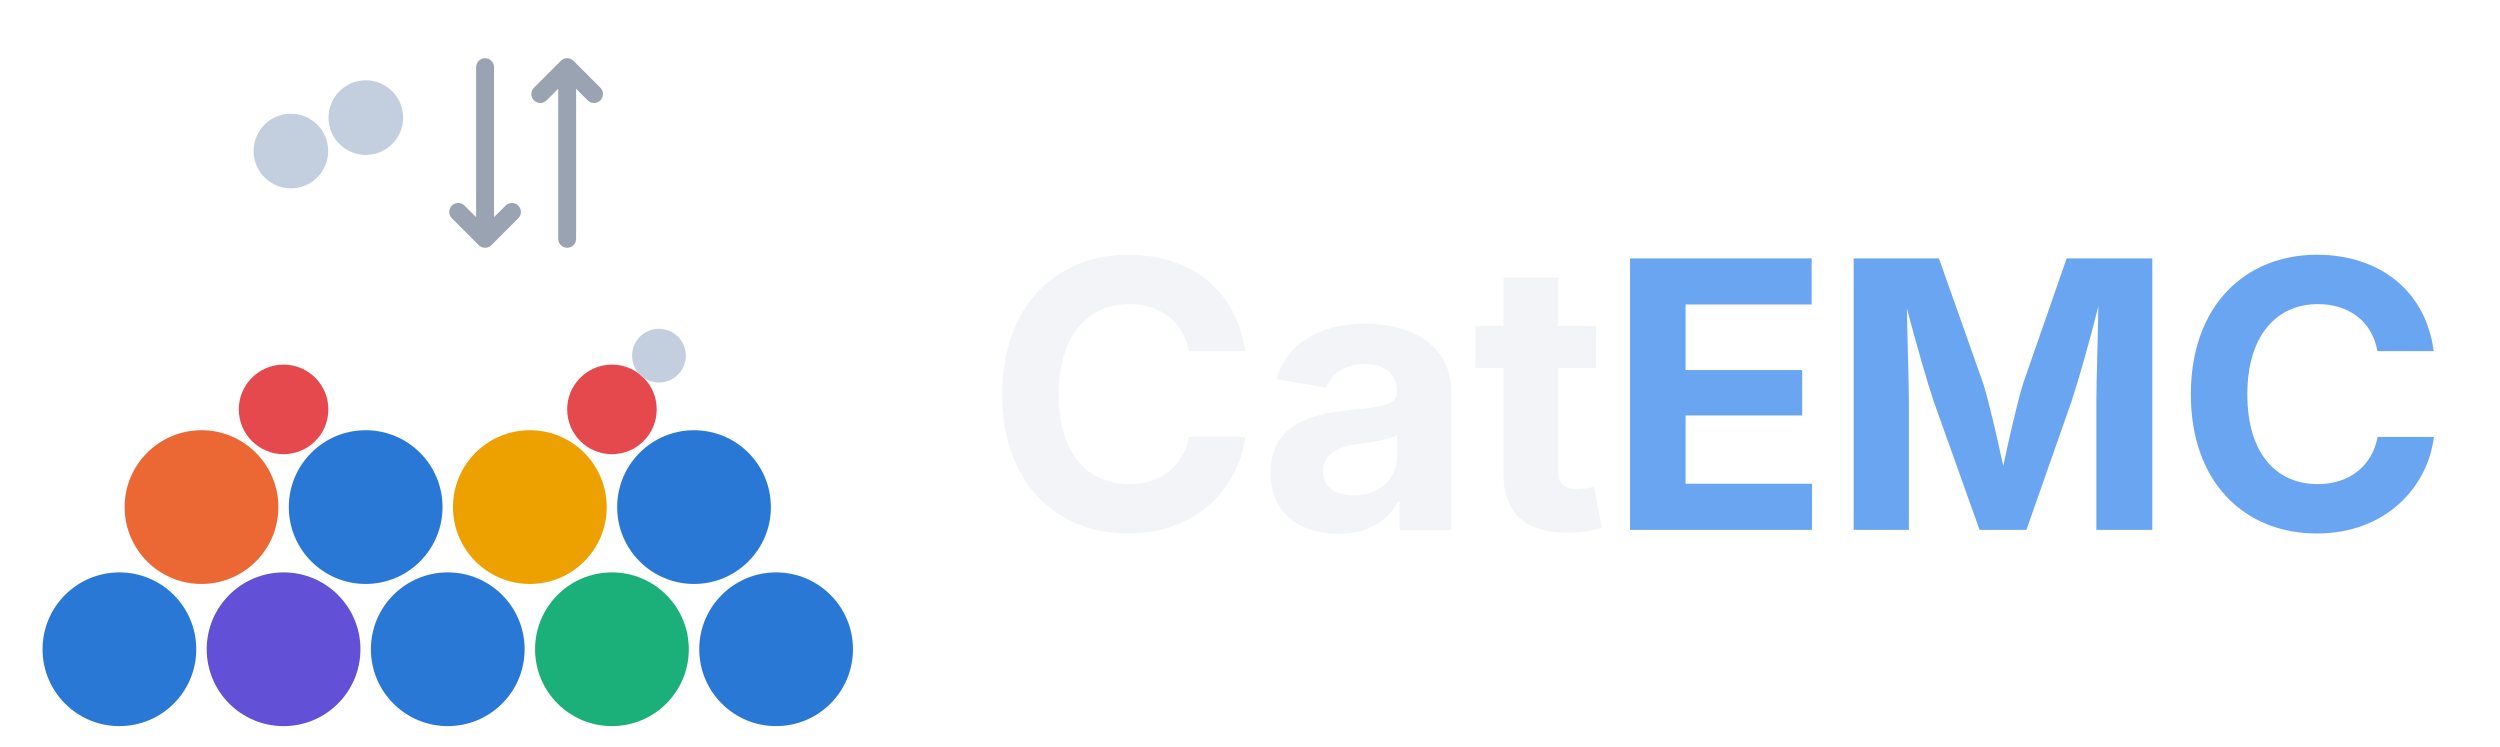
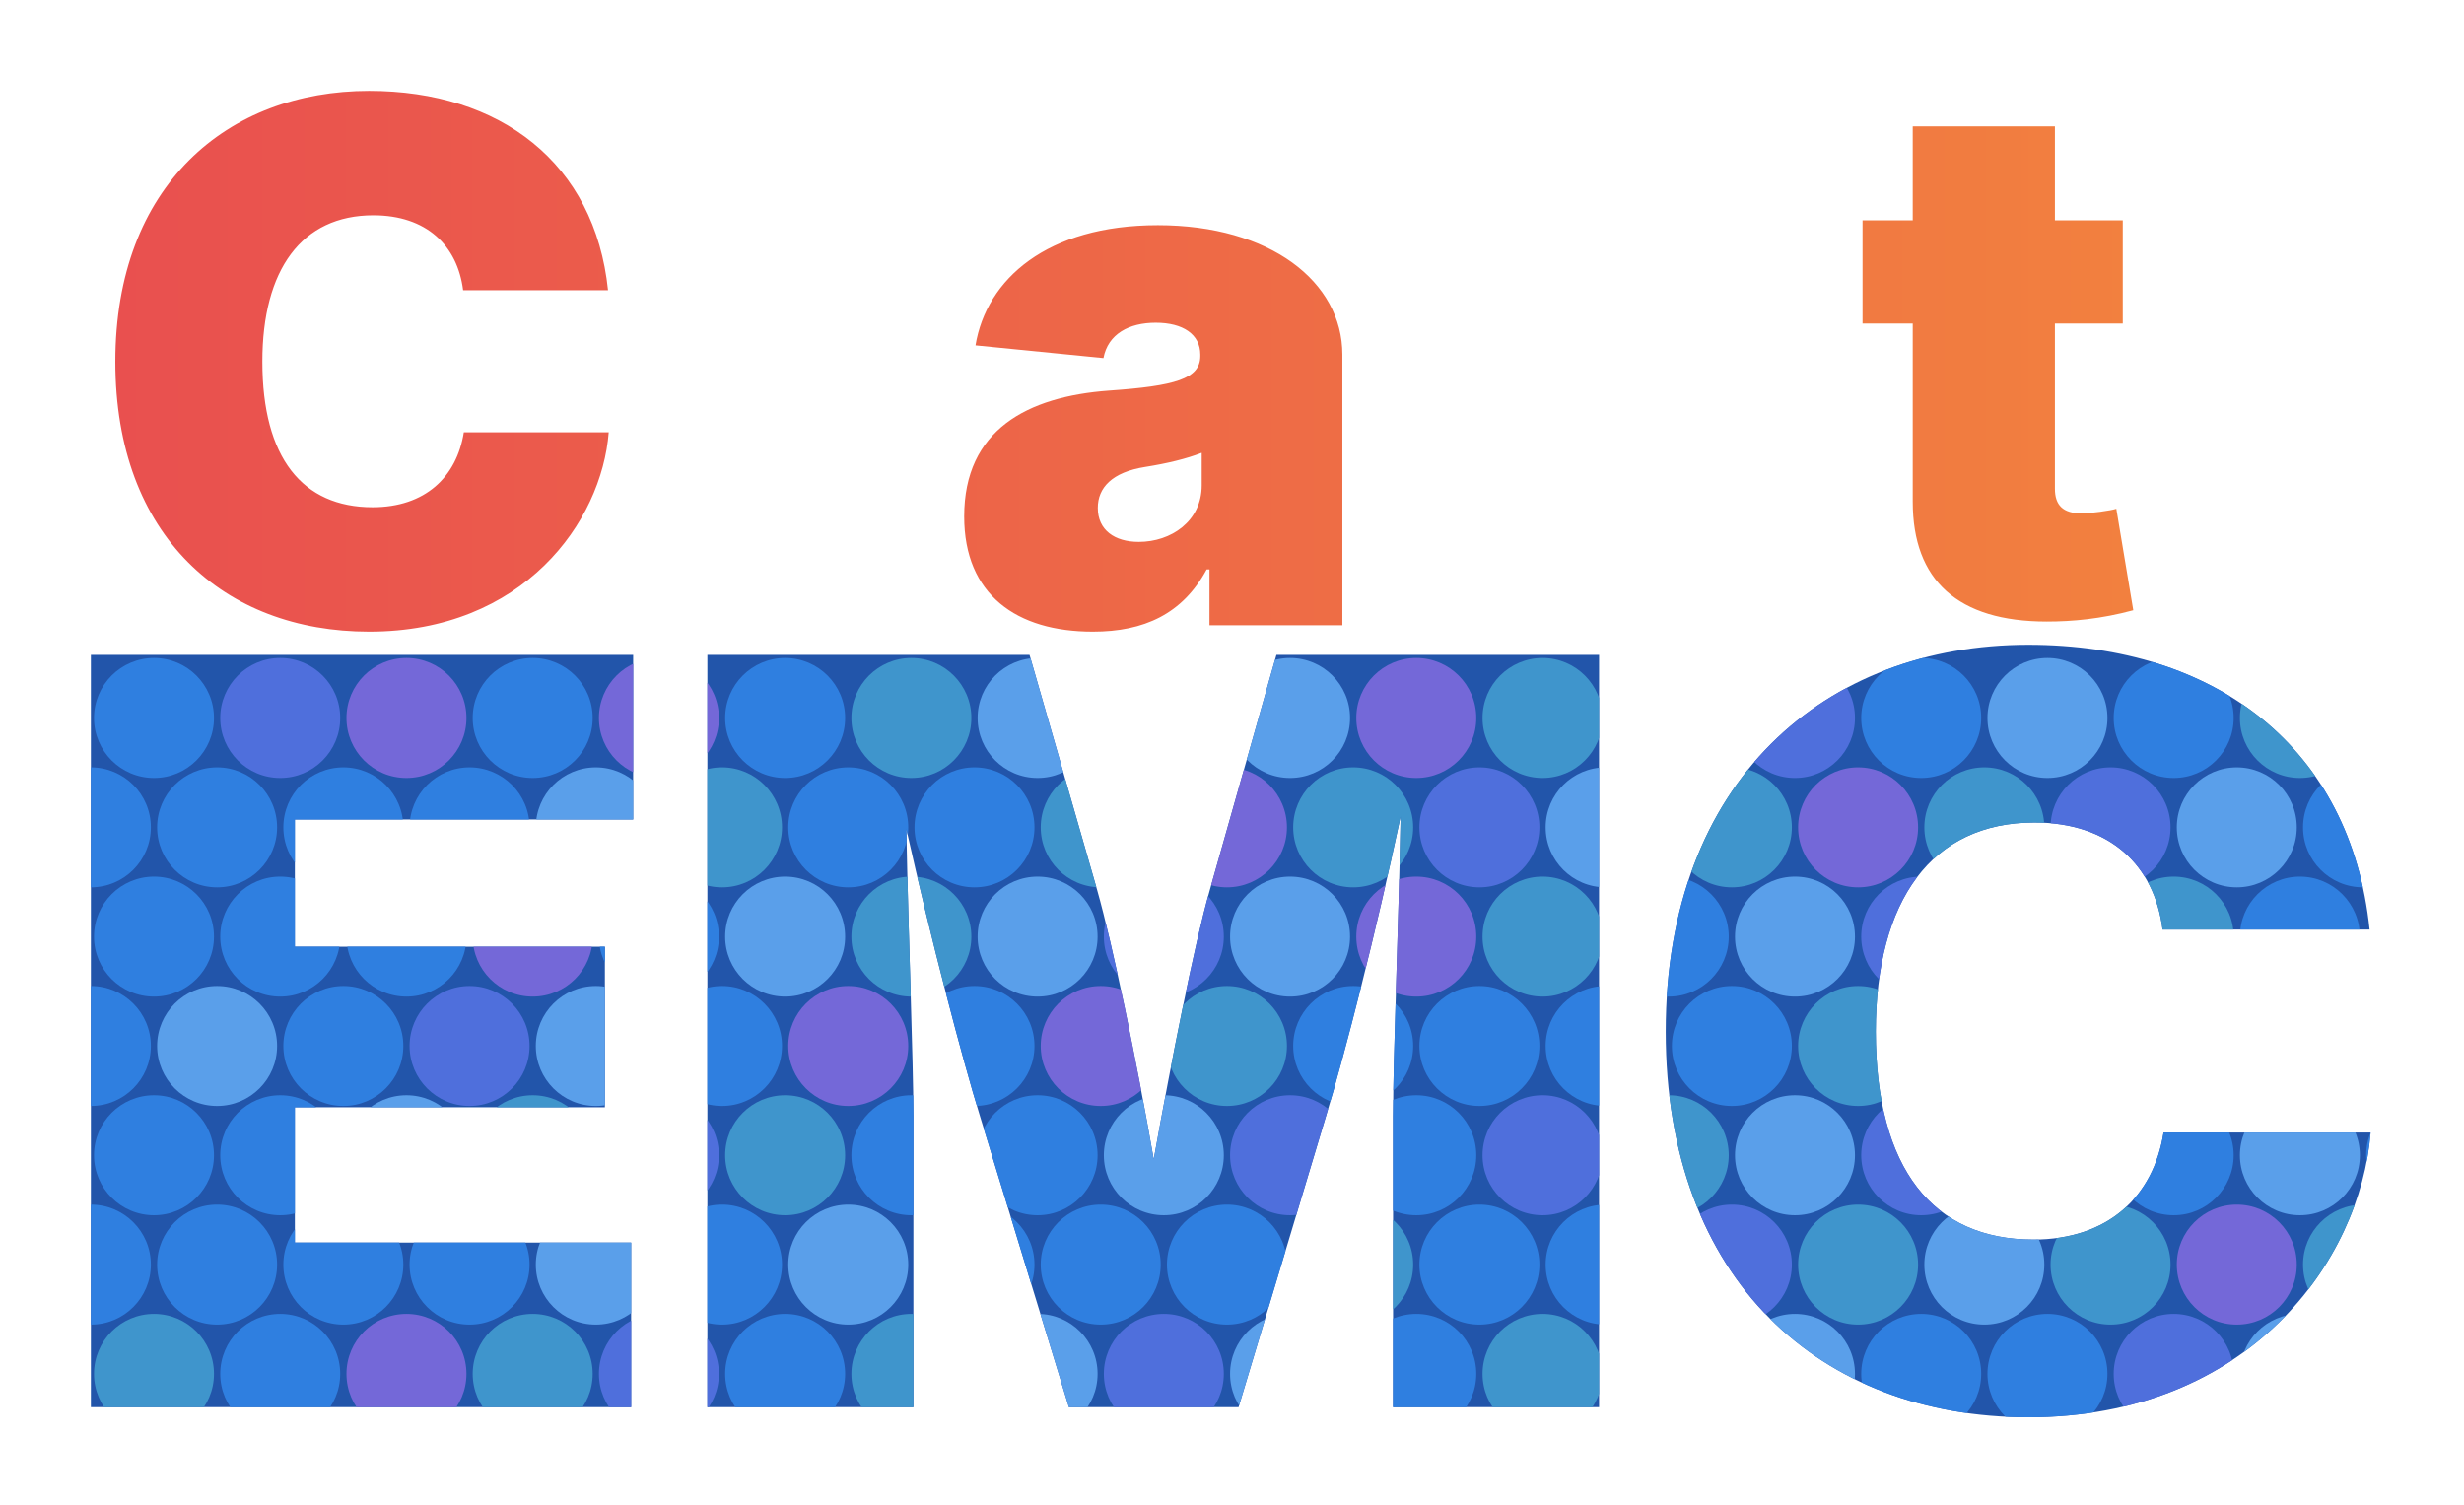
- <svg xmlns="http://www.w3.org/2000/svg" viewBox="0 0 335 100" role="img" aria-label="CatEMC">
-   <circle cx="16.00" cy="87.00" r="10.30" fill="#2a78d6" />
-   <circle cx="38.00" cy="87.00" r="10.30" fill="#6250d6" />
-   <circle cx="60.00" cy="87.00" r="10.30" fill="#2a78d6" />
-   <circle cx="82.00" cy="87.00" r="10.30" fill="#1baf7a" />
-   <circle cx="104.00" cy="87.00" r="10.30" fill="#2a78d6" />
-   <circle cx="27.00" cy="67.95" r="10.30" fill="#eb6834" />
-   <circle cx="49.00" cy="67.95" r="10.30" fill="#2a78d6" />
-   <circle cx="71.00" cy="67.95" r="10.30" fill="#eda100" />
-   <circle cx="93.00" cy="67.95" r="10.30" fill="#2a78d6" />
-   <circle cx="38.00" cy="54.86" r="6.00" fill="#e5484d" />
-   <circle cx="82.00" cy="54.86" r="6.00" fill="#e5484d" />
-   <circle cx="88.30" cy="47.66" r="3.60" fill="#c3cfdf" />
-   <circle cx="38.98" cy="20.24" r="5.00" fill="#c3cfdf" />
-   <circle cx="49.02" cy="15.76" r="5.00" fill="#c3cfdf" />
-   <path d="M65.00 9.00 L65.00 32.00 M61.40 28.40 L65.00 32.00 L68.60 28.40" fill="none" stroke="#9aa3b2" stroke-width="2.40" stroke-linecap="round" stroke-linejoin="round" />
-   <path d="M76.00 32.00 L76.00 9.00 M72.40 12.60 L76.00 9.00 L79.60 12.60" fill="none" stroke="#9aa3b2" stroke-width="2.40" stroke-linecap="round" stroke-linejoin="round" />
-   <path fill="#f2f4f8" d="M151.189 71.488C160.369 71.488 166.033 65.312 166.863 58.549H159.319C158.587 62.504 155.462 64.872 151.312 64.872C145.696 64.872 141.863 60.722 141.863 52.836C141.863 45.121 145.647 40.751 151.336 40.751C155.486 40.751 158.611 43.095 159.295 47.05H166.839C165.765 38.871 159.466 34.135 151.189 34.135C141.595 34.135 134.295 40.946 134.295 52.836C134.295 64.652 141.497 71.488 151.189 71.488Z M179.329 71.537C183.358 71.537 185.995 69.755 187.313 67.216H187.557V71.0H194.491V52.616C194.491 46.0 188.778 43.363 182.918 43.363C176.815 43.363 172.42 46.073 171.029 50.81L177.743 51.933C178.329 50.175 180.062 48.783 182.894 48.783C185.628 48.783 187.166 50.102 187.166 52.421V52.543C187.166 54.325 185.238 54.521 180.55 54.984C175.179 55.497 170.247 57.255 170.247 63.358C170.247 68.754 174.129 71.537 179.329 71.537ZM181.405 66.386C178.988 66.386 177.279 65.287 177.279 63.163C177.279 60.966 179.085 59.916 181.795 59.525C183.407 59.306 186.312 58.915 187.215 58.28V61.234C187.215 64.115 184.823 66.386 181.405 66.386Z M213.89 43.705H208.788V37.211H201.464V43.705H197.704V49.296H201.464V63.651C201.464 68.656 204.442 71.391 209.911 71.391C211.376 71.391 213.012 71.22 214.647 70.731L213.597 65.238C213.06 65.385 211.84 65.556 211.278 65.556C209.496 65.556 208.788 64.75 208.788 63.017V49.296H213.89Z" />
-   <path fill="#6aa5f2" d="M218.422 71.0H242.812V64.823H225.868V55.668H241.493V49.589H225.868V40.8H242.763V34.623H218.422Z M248.393 71.0H255.791V53.837C255.791 51.103 255.595 45.756 255.522 41.337C256.816 46.22 258.281 51.322 259.135 53.837L265.263 71.0H271.538L277.568 53.837C278.422 51.249 279.961 45.951 281.181 41.044C281.108 45.634 280.913 51.103 280.913 53.837V71.0H288.408V34.623H276.933L271.123 51.322C270.39 53.642 269.267 58.5 268.437 62.431C267.583 58.476 266.46 53.617 265.727 51.322L259.819 34.623H248.393Z M310.469 71.488C319.648 71.488 325.312 65.312 326.143 58.549H318.599C317.866 62.504 314.741 64.872 310.591 64.872C304.976 64.872 301.143 60.722 301.143 52.836C301.143 45.121 304.927 40.751 310.615 40.751C314.766 40.751 317.891 43.095 318.574 47.05H326.118C325.044 38.871 318.745 34.135 310.469 34.135C300.874 34.135 293.574 40.946 293.574 52.836C293.574 64.652 300.776 71.488 310.469 71.488Z" />
+ <svg xmlns="http://www.w3.org/2000/svg" viewBox="0 0 244 149" role="img" aria-label="CatEMC">
+   <defs>
+     <linearGradient id="catemc-slab" gradientUnits="userSpaceOnUse" x1="9.0" y1="0" x2="234.8" y2="0">
+       <stop offset="0" stop-color="#2f7fe0" />
+       <stop offset="1" stop-color="#6a5fe0" />
+     </linearGradient>
+     <linearGradient id="catemc-ads" x1="0" y1="0" x2="1" y2="0">
+       <stop offset="0" stop-color="#e9504f" />
+       <stop offset="1" stop-color="#f2803f" />
+     </linearGradient>
+     <clipPath id="catemc-letters">
+       <path d="M9 139.35H62.5V123.05H29.2V109.65H59.9V93.75H29.2V81.15H62.7V64.85H9Z M70.05 139.35H90.45V110.55C90.45 105.05 89.95 92.7 89.75 82.1C92.2 93.05 95.25 104.7 97.05 110.55L105.85 139.35H122.65L131.3 110.55C133.15 104.5 136.3 92.2 138.7 80.85C138.5 91.7 137.95 104.85 137.95 110.55V139.35H158.35V64.85H126.4L119.8 88.15C118.25 93.6 116 105.05 114.25 114.8C112.55 105.05 110.2 93.6 108.65 88.15L101.95 64.85H70.05Z M200.85 140.35C222.7 140.35 233.75 124.85 234.75 112.15H214.25C213.25 118.5 208.75 122.75 201.35 122.75C191.45 122.75 185.75 115.8 185.75 102.15C185.75 89.15 191.3 81.45 201.45 81.45C208.95 81.45 213.35 85.7 214.15 92.05H234.65C232.8 74.05 219.4 63.85 200.85 63.85C180.8 63.85 164.95 77.25 164.95 102.15C164.95 126.9 180.4 140.35 200.85 140.35Z" />
+     </clipPath>
+   </defs>
+   <g clip-path="url(#catemc-letters)">
+     <rect x="6.50" y="59.35" width="230.75" height="84.00" fill="#2255aa" />
+     <circle cx="2.75" cy="71.10" r="5.94" fill="#5a9fea" />
+     <circle cx="15.25" cy="71.10" r="5.94" fill="#2f7fe0" />
+     <circle cx="27.75" cy="71.10" r="5.94" fill="#4f6fdc" />
+     <circle cx="40.25" cy="71.10" r="5.94" fill="#7468d8" />
+     <circle cx="52.75" cy="71.10" r="5.94" fill="#2f7fe0" />
+     <circle cx="65.25" cy="71.10" r="5.94" fill="#7468d8" />
+     <circle cx="77.75" cy="71.10" r="5.94" fill="#2f7fe0" />
+     <circle cx="90.25" cy="71.10" r="5.94" fill="#3f95cc" />
+     <circle cx="102.75" cy="71.10" r="5.94" fill="#5a9fea" />
+     <circle cx="127.75" cy="71.10" r="5.94" fill="#5a9fea" />
+     <circle cx="140.25" cy="71.10" r="5.94" fill="#7468d8" />
+     <circle cx="152.75" cy="71.10" r="5.94" fill="#3f95cc" />
+     <circle cx="177.75" cy="71.10" r="5.94" fill="#4f6fdc" />
+     <circle cx="190.25" cy="71.10" r="5.94" fill="#2f7fe0" />
+     <circle cx="202.75" cy="71.10" r="5.94" fill="#5a9fea" />
+     <circle cx="215.25" cy="71.10" r="5.94" fill="#2f7fe0" />
+     <circle cx="227.75" cy="71.10" r="5.94" fill="#3f95cc" />
+     <circle cx="9.00" cy="81.93" r="5.94" fill="#2f7fe0" />
+     <circle cx="21.50" cy="81.93" r="5.94" fill="#2f7fe0" />
+     <circle cx="34.00" cy="81.93" r="5.94" fill="#2f7fe0" />
+     <circle cx="46.50" cy="81.93" r="5.94" fill="#2f7fe0" />
+     <circle cx="59.00" cy="81.93" r="5.94" fill="#5a9fea" />
+     <circle cx="71.50" cy="81.93" r="5.94" fill="#3f95cc" />
+     <circle cx="84.00" cy="81.93" r="5.94" fill="#2f7fe0" />
+     <circle cx="96.50" cy="81.93" r="5.94" fill="#2f7fe0" />
+     <circle cx="109.00" cy="81.93" r="5.94" fill="#3f95cc" />
+     <circle cx="121.50" cy="81.93" r="5.94" fill="#7468d8" />
+     <circle cx="134.00" cy="81.93" r="5.94" fill="#3f95cc" />
+     <circle cx="146.50" cy="81.93" r="5.94" fill="#4f6fdc" />
+     <circle cx="159.00" cy="81.93" r="5.94" fill="#5a9fea" />
+     <circle cx="171.50" cy="81.93" r="5.94" fill="#3f95cc" />
+     <circle cx="184.00" cy="81.93" r="5.94" fill="#7468d8" />
+     <circle cx="196.50" cy="81.93" r="5.94" fill="#3f95cc" />
+     <circle cx="209.00" cy="81.93" r="5.94" fill="#4f6fdc" />
+     <circle cx="221.50" cy="81.93" r="5.94" fill="#5a9fea" />
+     <circle cx="234.00" cy="81.93" r="5.94" fill="#2f7fe0" />
+     <circle cx="2.75" cy="92.75" r="5.94" fill="#4f6fdc" />
+     <circle cx="15.25" cy="92.75" r="5.94" fill="#2f7fe0" />
+     <circle cx="27.75" cy="92.75" r="5.94" fill="#2f7fe0" />
+     <circle cx="40.25" cy="92.75" r="5.94" fill="#2f7fe0" />
+     <circle cx="52.75" cy="92.75" r="5.94" fill="#7468d8" />
+     <circle cx="65.25" cy="92.75" r="5.94" fill="#2f7fe0" />
+     <circle cx="77.75" cy="92.75" r="5.94" fill="#5a9fea" />
+     <circle cx="90.25" cy="92.75" r="5.94" fill="#3f95cc" />
+     <circle cx="102.75" cy="92.75" r="5.94" fill="#5a9fea" />
+     <circle cx="115.25" cy="92.75" r="5.94" fill="#4f6fdc" />
+     <circle cx="127.75" cy="92.75" r="5.94" fill="#5a9fea" />
+     <circle cx="140.25" cy="92.75" r="5.94" fill="#7468d8" />
+     <circle cx="152.75" cy="92.75" r="5.94" fill="#3f95cc" />
+     <circle cx="165.25" cy="92.75" r="5.94" fill="#2f7fe0" />
+     <circle cx="177.75" cy="92.75" r="5.94" fill="#5a9fea" />
+     <circle cx="190.25" cy="92.75" r="5.94" fill="#4f6fdc" />
+     <circle cx="215.25" cy="92.75" r="5.94" fill="#3f95cc" />
+     <circle cx="227.75" cy="92.75" r="5.94" fill="#2f7fe0" />
+     <circle cx="9.00" cy="103.58" r="5.94" fill="#2f7fe0" />
+     <circle cx="21.50" cy="103.58" r="5.94" fill="#5a9fea" />
+     <circle cx="34.00" cy="103.58" r="5.94" fill="#2f7fe0" />
+     <circle cx="46.50" cy="103.58" r="5.94" fill="#4f6fdc" />
+     <circle cx="59.00" cy="103.58" r="5.94" fill="#5a9fea" />
+     <circle cx="71.50" cy="103.58" r="5.94" fill="#2f7fe0" />
+     <circle cx="84.00" cy="103.58" r="5.94" fill="#7468d8" />
+     <circle cx="96.50" cy="103.58" r="5.94" fill="#2f7fe0" />
+     <circle cx="109.00" cy="103.58" r="5.94" fill="#7468d8" />
+     <circle cx="121.50" cy="103.58" r="5.94" fill="#3f95cc" />
+     <circle cx="134.00" cy="103.58" r="5.94" fill="#2f7fe0" />
+     <circle cx="146.50" cy="103.58" r="5.94" fill="#2f7fe0" />
+     <circle cx="159.00" cy="103.58" r="5.94" fill="#2f7fe0" />
+     <circle cx="171.50" cy="103.58" r="5.94" fill="#2f7fe0" />
+     <circle cx="184.00" cy="103.58" r="5.94" fill="#3f95cc" />
+     <circle cx="2.75" cy="114.40" r="5.94" fill="#4f6fdc" />
+     <circle cx="15.25" cy="114.40" r="5.94" fill="#2f7fe0" />
+     <circle cx="27.75" cy="114.40" r="5.94" fill="#2f7fe0" />
+     <circle cx="40.25" cy="114.40" r="5.94" fill="#5a9fea" />
+     <circle cx="52.75" cy="114.40" r="5.94" fill="#3f95cc" />
+     <circle cx="65.25" cy="114.40" r="5.94" fill="#4f6fdc" />
+     <circle cx="77.75" cy="114.40" r="5.94" fill="#3f95cc" />
+     <circle cx="90.25" cy="114.40" r="5.94" fill="#2f7fe0" />
+     <circle cx="102.75" cy="114.40" r="5.94" fill="#2f7fe0" />
+     <circle cx="115.25" cy="114.40" r="5.94" fill="#5a9fea" />
+     <circle cx="127.75" cy="114.40" r="5.94" fill="#4f6fdc" />
+     <circle cx="140.25" cy="114.40" r="5.94" fill="#2f7fe0" />
+     <circle cx="152.75" cy="114.40" r="5.94" fill="#4f6fdc" />
+     <circle cx="165.25" cy="114.40" r="5.94" fill="#3f95cc" />
+     <circle cx="177.75" cy="114.40" r="5.94" fill="#5a9fea" />
+     <circle cx="190.25" cy="114.40" r="5.94" fill="#4f6fdc" />
+     <circle cx="215.25" cy="114.40" r="5.94" fill="#2f7fe0" />
+     <circle cx="227.75" cy="114.40" r="5.94" fill="#5a9fea" />
+     <circle cx="240.25" cy="114.40" r="5.94" fill="#2f7fe0" />
+     <circle cx="9.00" cy="125.23" r="5.94" fill="#2f7fe0" />
+     <circle cx="21.50" cy="125.23" r="5.94" fill="#2f7fe0" />
+     <circle cx="34.00" cy="125.23" r="5.94" fill="#2f7fe0" />
+     <circle cx="46.50" cy="125.23" r="5.94" fill="#2f7fe0" />
+     <circle cx="59.00" cy="125.23" r="5.94" fill="#5a9fea" />
+     <circle cx="71.50" cy="125.23" r="5.94" fill="#2f7fe0" />
+     <circle cx="84.00" cy="125.23" r="5.94" fill="#5a9fea" />
+     <circle cx="96.50" cy="125.23" r="5.94" fill="#2f7fe0" />
+     <circle cx="109.00" cy="125.23" r="5.94" fill="#2f7fe0" />
+     <circle cx="121.50" cy="125.23" r="5.94" fill="#2f7fe0" />
+     <circle cx="134.00" cy="125.23" r="5.94" fill="#3f95cc" />
+     <circle cx="146.50" cy="125.23" r="5.94" fill="#2f7fe0" />
+     <circle cx="159.00" cy="125.23" r="5.94" fill="#2f7fe0" />
+     <circle cx="171.50" cy="125.23" r="5.94" fill="#4f6fdc" />
+     <circle cx="184.00" cy="125.23" r="5.94" fill="#3f95cc" />
+     <circle cx="196.50" cy="125.23" r="5.94" fill="#5a9fea" />
+     <circle cx="209.00" cy="125.23" r="5.94" fill="#3f95cc" />
+     <circle cx="221.50" cy="125.23" r="5.94" fill="#7468d8" />
+     <circle cx="234.00" cy="125.23" r="5.94" fill="#3f95cc" />
+     <circle cx="2.75" cy="136.05" r="5.94" fill="#7468d8" />
+     <circle cx="15.25" cy="136.05" r="5.94" fill="#3f95cc" />
+     <circle cx="27.75" cy="136.05" r="5.94" fill="#2f7fe0" />
+     <circle cx="40.25" cy="136.05" r="5.94" fill="#7468d8" />
+     <circle cx="52.75" cy="136.05" r="5.94" fill="#3f95cc" />
+     <circle cx="65.25" cy="136.05" r="5.94" fill="#4f6fdc" />
+     <circle cx="77.75" cy="136.05" r="5.94" fill="#2f7fe0" />
+     <circle cx="90.25" cy="136.05" r="5.94" fill="#3f95cc" />
+     <circle cx="102.75" cy="136.05" r="5.94" fill="#5a9fea" />
+     <circle cx="115.25" cy="136.05" r="5.94" fill="#4f6fdc" />
+     <circle cx="127.75" cy="136.05" r="5.94" fill="#5a9fea" />
+     <circle cx="140.25" cy="136.05" r="5.94" fill="#2f7fe0" />
+     <circle cx="152.75" cy="136.05" r="5.94" fill="#3f95cc" />
+     <circle cx="177.75" cy="136.05" r="5.94" fill="#5a9fea" />
+     <circle cx="190.25" cy="136.05" r="5.94" fill="#2f7fe0" />
+     <circle cx="202.75" cy="136.05" r="5.94" fill="#2f7fe0" />
+     <circle cx="215.25" cy="136.05" r="5.94" fill="#4f6fdc" />
+     <circle cx="227.75" cy="136.05" r="5.94" fill="#5a9fea" />
+   </g>
+   <path fill="url(#catemc-ads)" d="M36.55 62.55C51.84 62.55 59.58 51.7 60.28 42.81H45.93C45.23 47.25 42.08 50.23 36.9 50.23C29.97 50.23 25.98 45.36 25.98 35.81C25.98 26.71 29.87 21.32 36.97 21.32C42.22 21.32 45.3 24.3 45.86 28.74H60.21C58.91 16.14 49.54 9 36.55 9C22.52 9 11.42 18.38 11.42 35.81C11.42 53.13 22.24 62.55 36.55 62.55Z M108.22 62.55C113.29 62.55 117.11 60.8 119.49 56.39H119.77V61.92H132.93V35.11C132.93 27.9 125.78 22.3 114.66 22.3C103.67 22.3 97.68 27.65 96.6 34.2L109.27 35.46C109.72 33.08 111.79 31.96 114.45 31.96C117.14 31.96 118.86 33.11 118.86 35.11V35.25C118.86 37.52 116.37 38.22 109.83 38.68C101.74 39.27 95.48 42.56 95.48 51.14C95.48 58.91 100.69 62.55 108.22 62.55ZM112.77 53.66C110.39 53.66 108.71 52.5 108.71 50.3C108.71 48.3 110.11 46.76 113.4 46.24C115.6 45.89 117.49 45.43 119 44.84V48.06C119 51.63 115.95 53.66 112.77 53.66Z M210.21 21.82H203.49V12.51H189.41V21.82H184.44V32.04H189.41V49.68C189.41 57.49 193.9 61.55 202.68 61.55C205.2 61.55 208.03 61.3 211.25 60.43L209.57 50.38C209.05 50.56 206.99 50.84 206.15 50.84C204.29 50.84 203.49 50.03 203.49 48.39V32.04H210.21Z" />
</svg>
